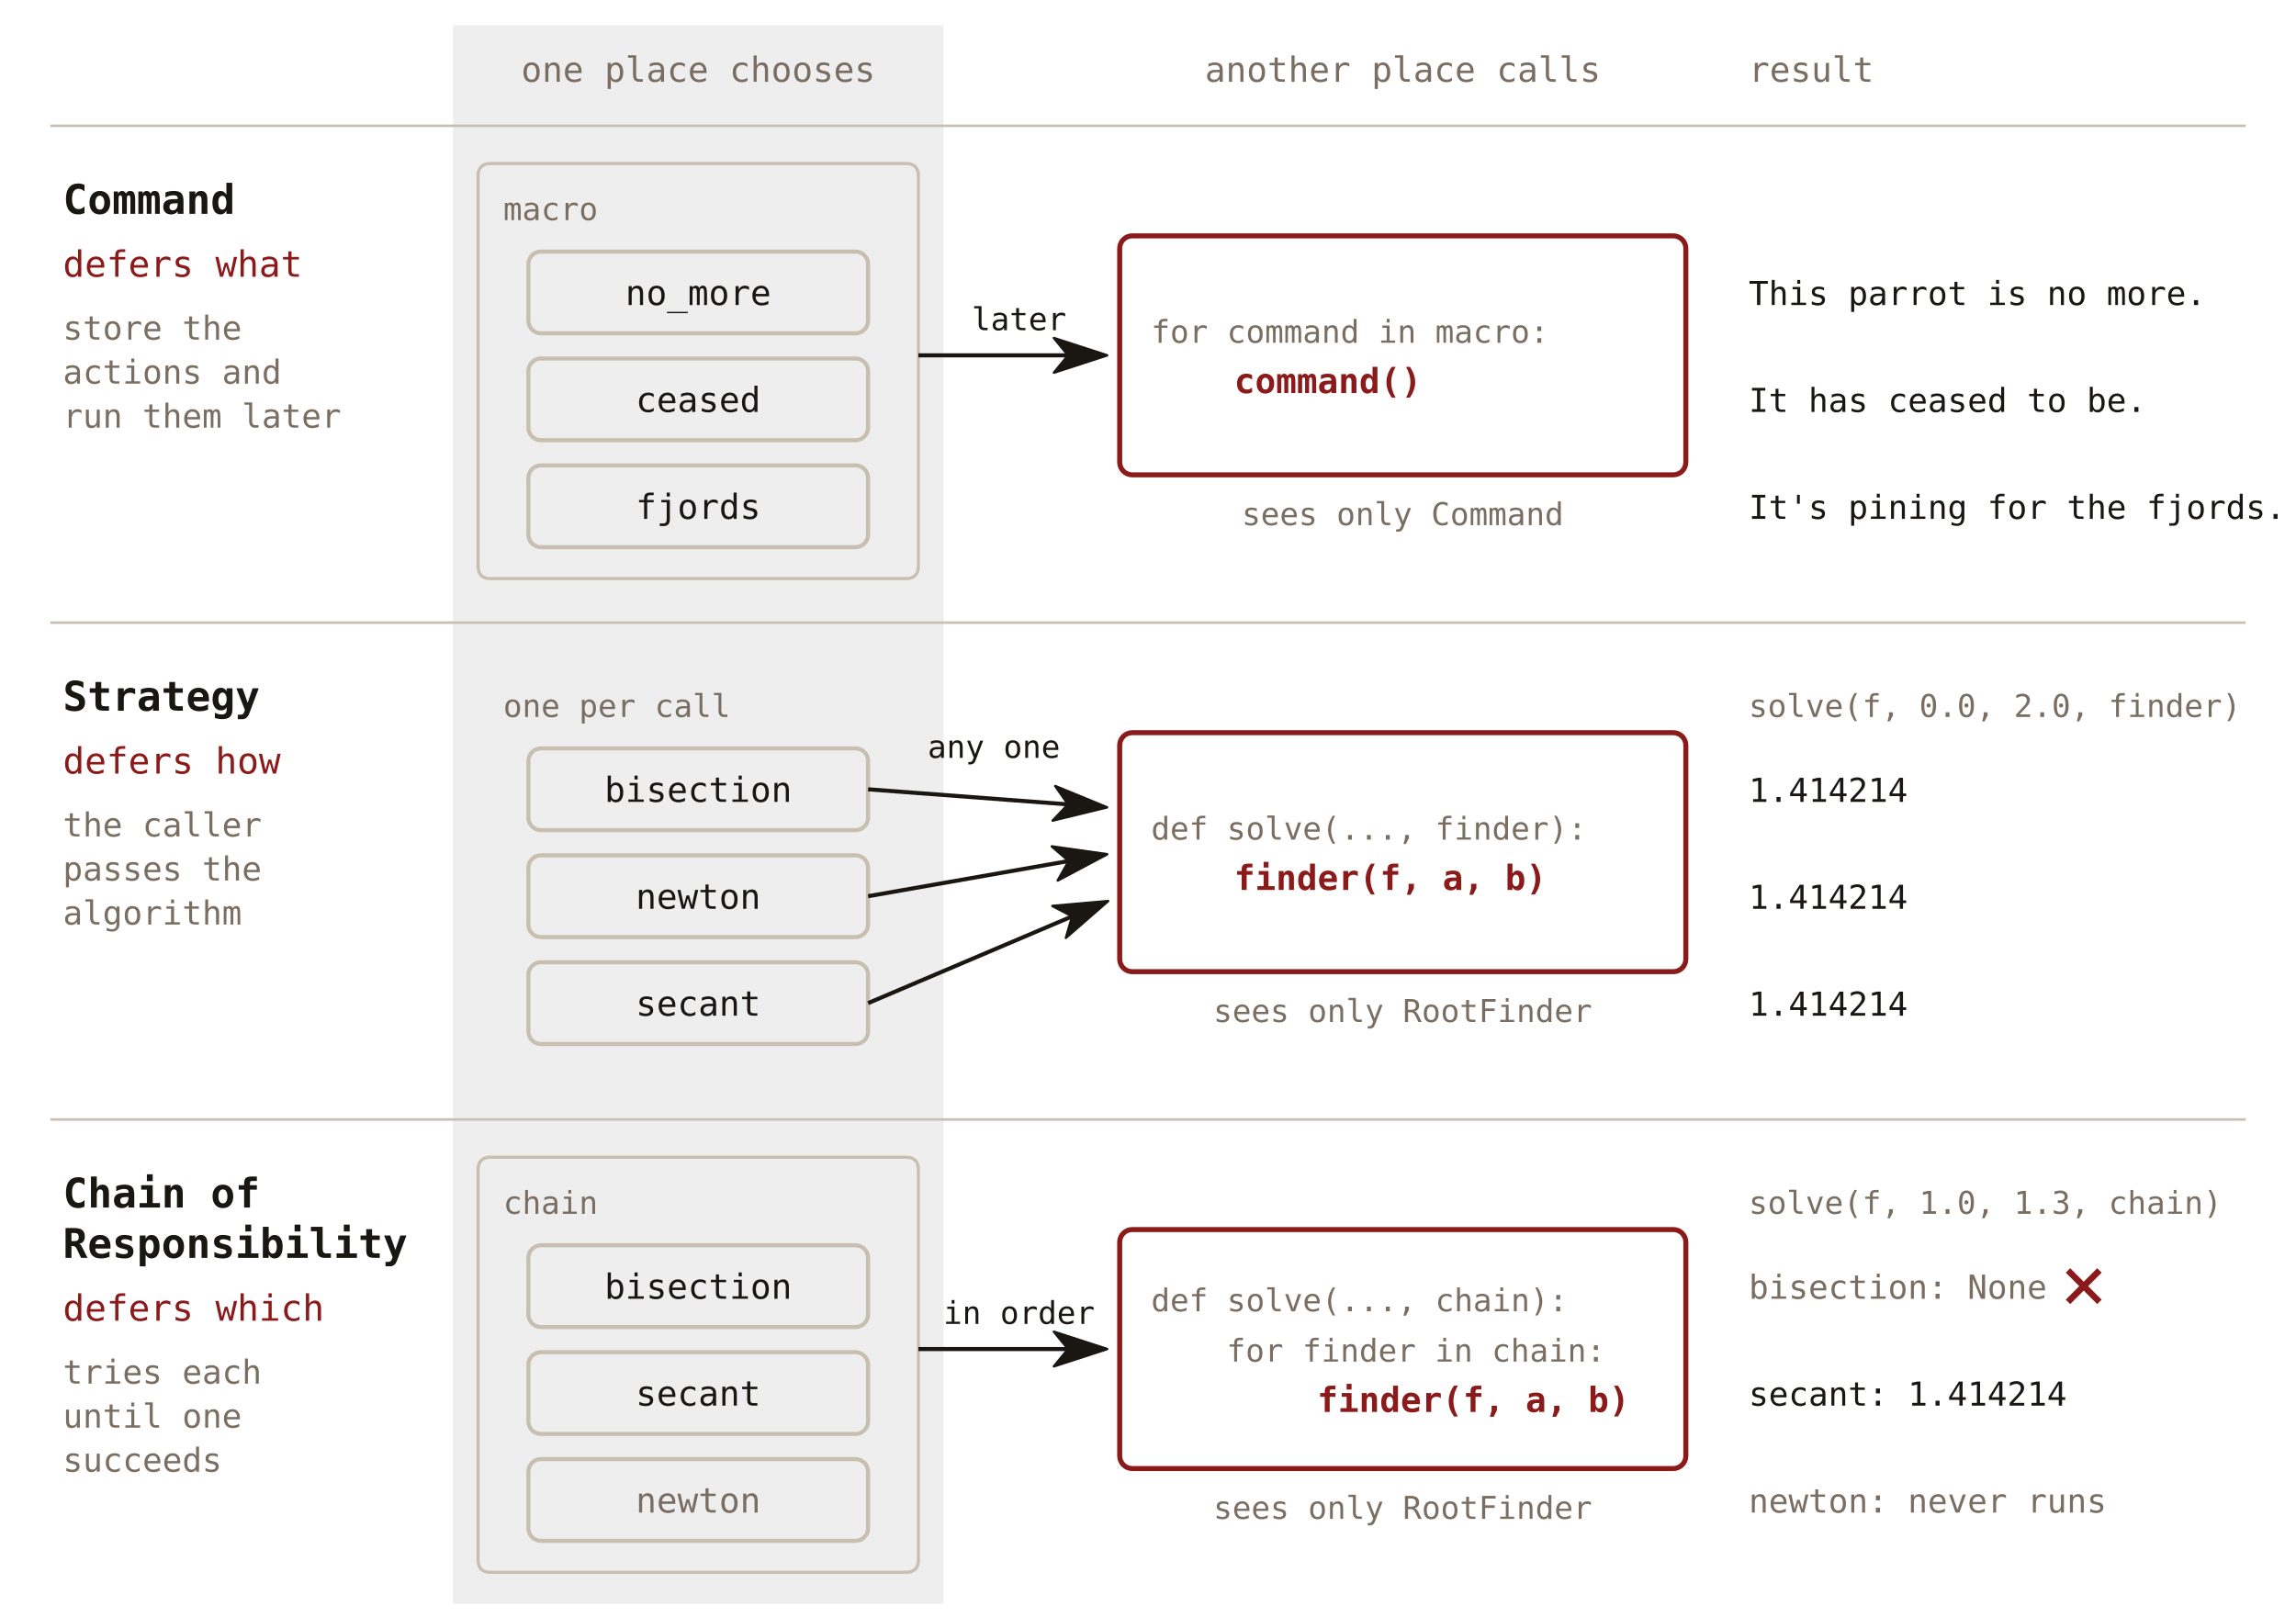
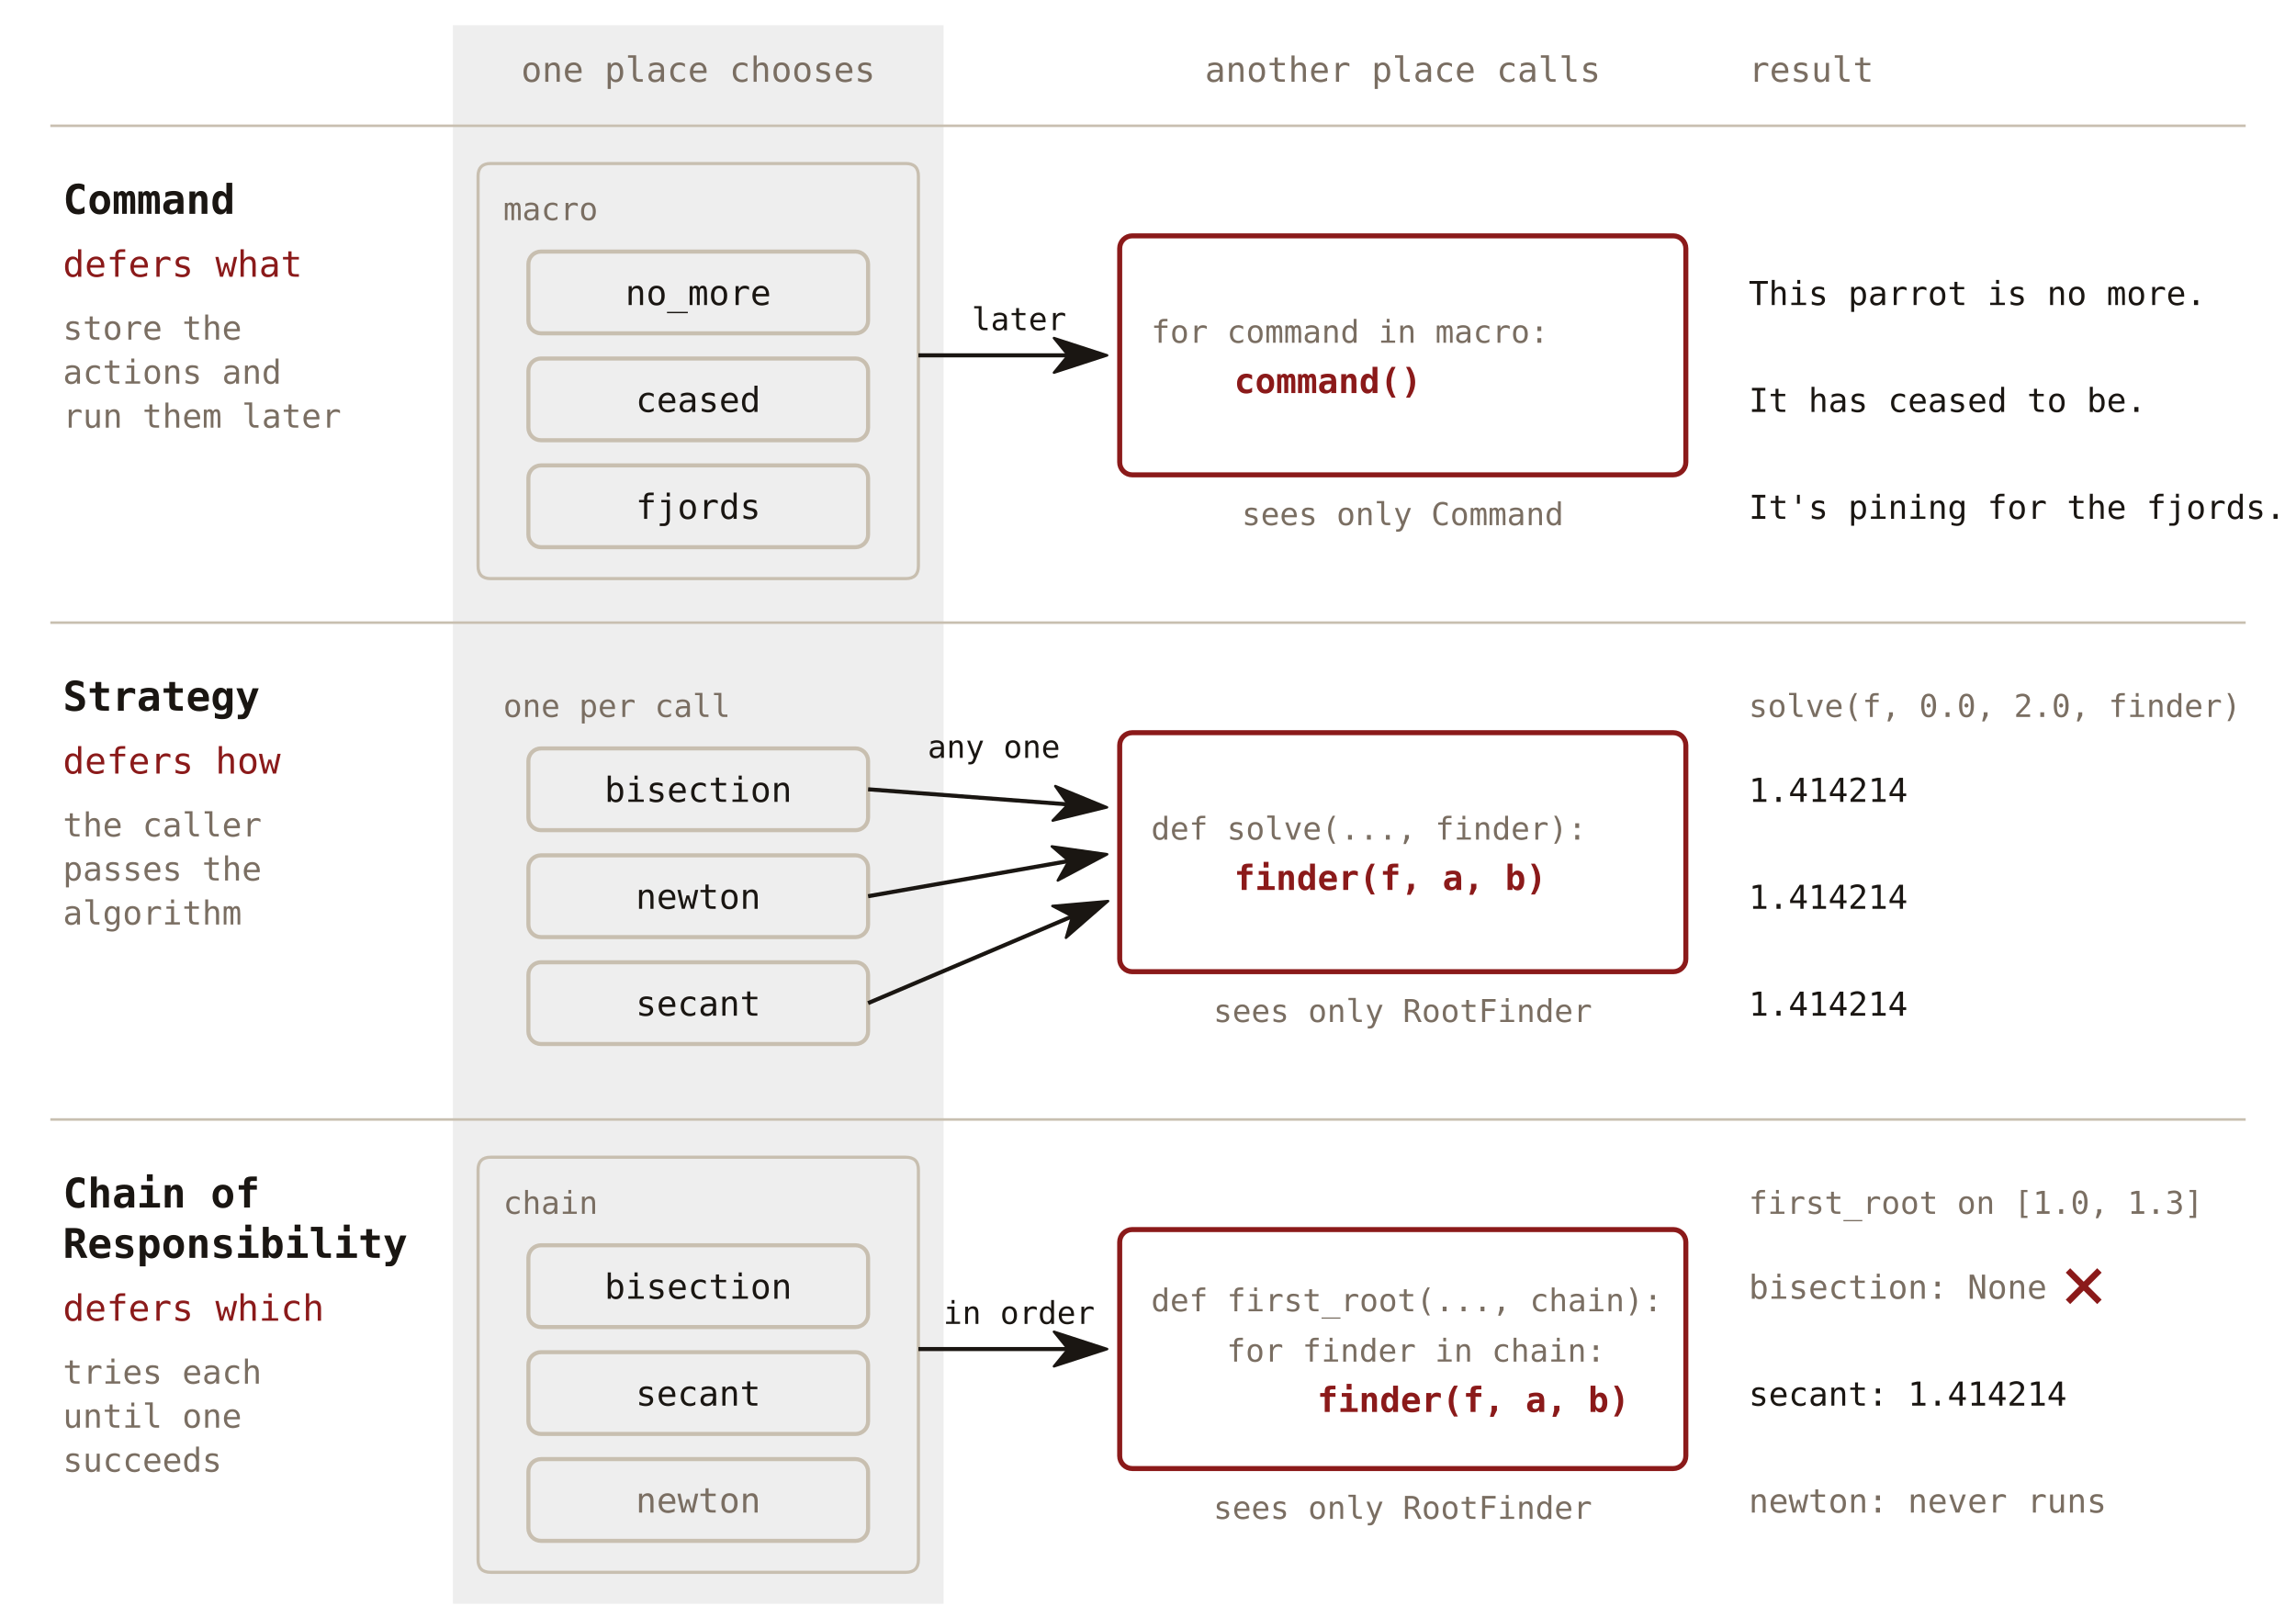
<svg xmlns="http://www.w3.org/2000/svg" viewBox="0 0 730 514" font-family="'JetBrains Mono', Consolas, monospace">
  <defs>
    <marker id="fo-ink" viewBox="0 0 18 12" refX="5" refY="6" markerWidth="18" markerHeight="12" orient="auto" markerUnits="userSpaceOnUse">
      <path d="M0.5,0.5 L17.4,6 L0.5,11.5 L5,6 Z" fill="#1a1612" stroke="#1a1612" stroke-width="0.8" stroke-linejoin="round" />
    </marker>
  </defs>
  <path d="M144,8 H300 V510 H144 Z" fill="#eeeeee" stroke="none" stroke-width="1.6" />
  <text x="222" y="26" font-size="11" fill="#7a6e62" text-anchor="middle">one place chooses</text>
  <text x="446" y="26" font-size="11" fill="#7a6e62" text-anchor="middle">another place calls</text>
  <text x="556" y="26" font-size="11" fill="#7a6e62" text-anchor="start">result</text>
  <line x1="16" y1="40" x2="714" y2="40" stroke="#c8bfb0" stroke-width="0.8" />
  <text x="20" y="68" font-size="13" fill="#1a1612" font-weight="bold" text-anchor="start">Command</text>
  <text x="20" y="88" font-size="11.5" fill="#8b1a1a" text-anchor="start">defers what</text>
  <text x="20" y="108" font-size="10.5" fill="#7a6e62" text-anchor="start">store the</text>
  <text x="20" y="122" font-size="10.5" fill="#7a6e62" text-anchor="start">actions and</text>
  <text x="20" y="136" font-size="10.5" fill="#7a6e62" text-anchor="start">run them later</text>
  <path d="M156,52 H288 Q292,52 292,56 V180 Q292,184 288,184 H156 Q152,184 152,180 V56 Q152,52 156,52 Z" fill="none" stroke="#c8bfb0" stroke-width="1" />
  <text x="160" y="70" font-size="10" fill="#7a6e62" text-anchor="start">macro</text>
  <rect x="168" y="80" width="108" height="26" fill="none" stroke="#c8bfb0" stroke-width="1.3" rx="4" />
  <text x="222" y="97" font-size="11" fill="#1a1612" text-anchor="middle">no_more</text>
  <rect x="168" y="114" width="108" height="26" fill="none" stroke="#c8bfb0" stroke-width="1.3" rx="4" />
  <text x="222" y="131" font-size="11" fill="#1a1612" text-anchor="middle">ceased</text>
  <rect x="168" y="148" width="108" height="26" fill="none" stroke="#c8bfb0" stroke-width="1.3" rx="4" />
  <text x="222" y="165" font-size="11" fill="#1a1612" text-anchor="middle">fjords</text>
  <line x1="292" y1="113" x2="339.6" y2="113.0" stroke="#1a1612" stroke-width="1.3" marker-end="url(#fo-ink)" />
  <text x="324" y="105" font-size="10" fill="#1a1612" text-anchor="middle">later</text>
  <rect x="356" y="75" width="180" height="76" fill="none" stroke="#8b1a1a" stroke-width="1.6" rx="4" />
  <text x="366" y="109" font-size="10" fill="#7a6e62" text-anchor="start">for command in macro:</text>
  <text x="392.4" y="125" font-size="11" fill="#8b1a1a" font-weight="bold" text-anchor="start">command()</text>
  <text x="446" y="167" font-size="10" fill="#7a6e62" text-anchor="middle">sees only Command</text>
  <text x="556" y="97" font-size="10.5" fill="#1a1612" text-anchor="start">This parrot is no more.</text>
  <text x="556" y="131" font-size="10.5" fill="#1a1612" text-anchor="start">It has ceased to be.</text>
  <text x="556" y="165" font-size="10.5" fill="#1a1612" text-anchor="start">It's pining for the fjords.</text>
  <line x1="16" y1="198" x2="714" y2="198" stroke="#c8bfb0" stroke-width="0.8" />
  <text x="20" y="226" font-size="13" fill="#1a1612" font-weight="bold" text-anchor="start">Strategy</text>
  <text x="20" y="246" font-size="11.5" fill="#8b1a1a" text-anchor="start">defers how</text>
  <text x="20" y="266" font-size="10.5" fill="#7a6e62" text-anchor="start">the caller</text>
  <text x="20" y="280" font-size="10.5" fill="#7a6e62" text-anchor="start">passes the</text>
  <text x="20" y="294" font-size="10.5" fill="#7a6e62" text-anchor="start">algorithm</text>
  <text x="160" y="228" font-size="10" fill="#7a6e62" text-anchor="start">one per call</text>
  <rect x="168" y="238" width="108" height="26" fill="none" stroke="#c8bfb0" stroke-width="1.3" rx="4" />
  <text x="222" y="255" font-size="11" fill="#1a1612" text-anchor="middle">bisection</text>
  <rect x="168" y="272" width="108" height="26" fill="none" stroke="#c8bfb0" stroke-width="1.3" rx="4" />
  <text x="222" y="289" font-size="11" fill="#1a1612" text-anchor="middle">newton</text>
  <rect x="168" y="306" width="108" height="26" fill="none" stroke="#c8bfb0" stroke-width="1.3" rx="4" />
  <text x="222" y="323" font-size="11" fill="#1a1612" text-anchor="middle">secant</text>
  <line x1="276" y1="251" x2="339.6" y2="255.8" stroke="#1a1612" stroke-width="1.3" marker-end="url(#fo-ink)" />
  <line x1="276" y1="285" x2="339.8" y2="273.8" stroke="#1a1612" stroke-width="1.3" marker-end="url(#fo-ink)" />
  <line x1="276" y1="319" x2="340.9" y2="291.4" stroke="#1a1612" stroke-width="1.3" marker-end="url(#fo-ink)" />
  <text x="316" y="241" font-size="10" fill="#1a1612" text-anchor="middle">any one</text>
  <rect x="356" y="233" width="180" height="76" fill="none" stroke="#8b1a1a" stroke-width="1.6" rx="4" />
  <text x="366" y="267" font-size="10" fill="#7a6e62" text-anchor="start">def solve(..., finder):</text>
  <text x="392.4" y="283" font-size="11" fill="#8b1a1a" font-weight="bold" text-anchor="start">finder(f, a, b)</text>
  <text x="446" y="325" font-size="10" fill="#7a6e62" text-anchor="middle">sees only RootFinder</text>
  <text x="556" y="228" font-size="10" fill="#7a6e62" text-anchor="start">solve(f, 0.0, 2.0, finder)</text>
  <text x="556" y="255" font-size="10.5" fill="#1a1612" text-anchor="start">1.414214</text>
  <text x="556" y="289" font-size="10.5" fill="#1a1612" text-anchor="start">1.414214</text>
  <text x="556" y="323" font-size="10.5" fill="#1a1612" text-anchor="start">1.414214</text>
  <line x1="16" y1="356" x2="714" y2="356" stroke="#c8bfb0" stroke-width="0.8" />
  <text x="20" y="384" font-size="13" fill="#1a1612" font-weight="bold" text-anchor="start">Chain of</text>
  <text x="20" y="400" font-size="13" fill="#1a1612" font-weight="bold" text-anchor="start">Responsibility</text>
  <text x="20" y="420" font-size="11.5" fill="#8b1a1a" text-anchor="start">defers which</text>
  <text x="20" y="440" font-size="10.5" fill="#7a6e62" text-anchor="start">tries each</text>
  <text x="20" y="454" font-size="10.5" fill="#7a6e62" text-anchor="start">until one</text>
  <text x="20" y="468" font-size="10.5" fill="#7a6e62" text-anchor="start">succeeds</text>
  <path d="M156,368 H288 Q292,368 292,372 V496 Q292,500 288,500 H156 Q152,500 152,496 V372 Q152,368 156,368 Z" fill="none" stroke="#c8bfb0" stroke-width="1" />
  <text x="160" y="386" font-size="10" fill="#7a6e62" text-anchor="start">chain</text>
  <rect x="168" y="396" width="108" height="26" fill="none" stroke="#c8bfb0" stroke-width="1.3" rx="4" />
  <text x="222" y="413" font-size="11" fill="#1a1612" text-anchor="middle">bisection</text>
  <rect x="168" y="430" width="108" height="26" fill="none" stroke="#c8bfb0" stroke-width="1.3" rx="4" />
  <text x="222" y="447" font-size="11" fill="#1a1612" text-anchor="middle">secant</text>
  <rect x="168" y="464" width="108" height="26" fill="none" stroke="#c8bfb0" stroke-width="1.3" rx="4" />
  <text x="222" y="481" font-size="11" fill="#7a6e62" text-anchor="middle">newton</text>
  <line x1="292" y1="429" x2="339.6" y2="429.0" stroke="#1a1612" stroke-width="1.3" marker-end="url(#fo-ink)" />
  <text x="324" y="421" font-size="10" fill="#1a1612" text-anchor="middle">in order</text>
  <rect x="356" y="391" width="180" height="76" fill="none" stroke="#8b1a1a" stroke-width="1.6" rx="4" />
-   <text x="366" y="417" font-size="10" fill="#7a6e62" text-anchor="start">def solve(..., chain):</text>
+   <text x="366" y="417" font-size="10" fill="#7a6e62" text-anchor="start">def first_root(..., chain):</text>
  <text x="390" y="433" font-size="10" fill="#7a6e62" text-anchor="start">for finder in chain:</text>
  <text x="418.8" y="449" font-size="11" fill="#8b1a1a" font-weight="bold" text-anchor="start">finder(f, a, b)</text>
  <text x="446" y="483" font-size="10" fill="#7a6e62" text-anchor="middle">sees only RootFinder</text>
-   <text x="556" y="386" font-size="10" fill="#7a6e62" text-anchor="start">solve(f, 1.0, 1.3, chain)</text>
+   <text x="556" y="386" font-size="10" fill="#7a6e62" text-anchor="start">first_root on [1.0, 1.3]</text>
  <text x="556" y="413" font-size="10.5" fill="#7a6e62" text-anchor="start">bisection: None</text>
  <text x="556" y="447" font-size="10.5" fill="#1a1612" text-anchor="start">secant: 1.414214</text>
  <text x="556" y="481" font-size="10.5" fill="#7a6e62" text-anchor="start">newton: never runs</text>
  <path d="M657.5,404 L667.5,414 M657.5,414 L667.5,404" stroke="#8b1a1a" stroke-width="2" fill="none" />
</svg>
